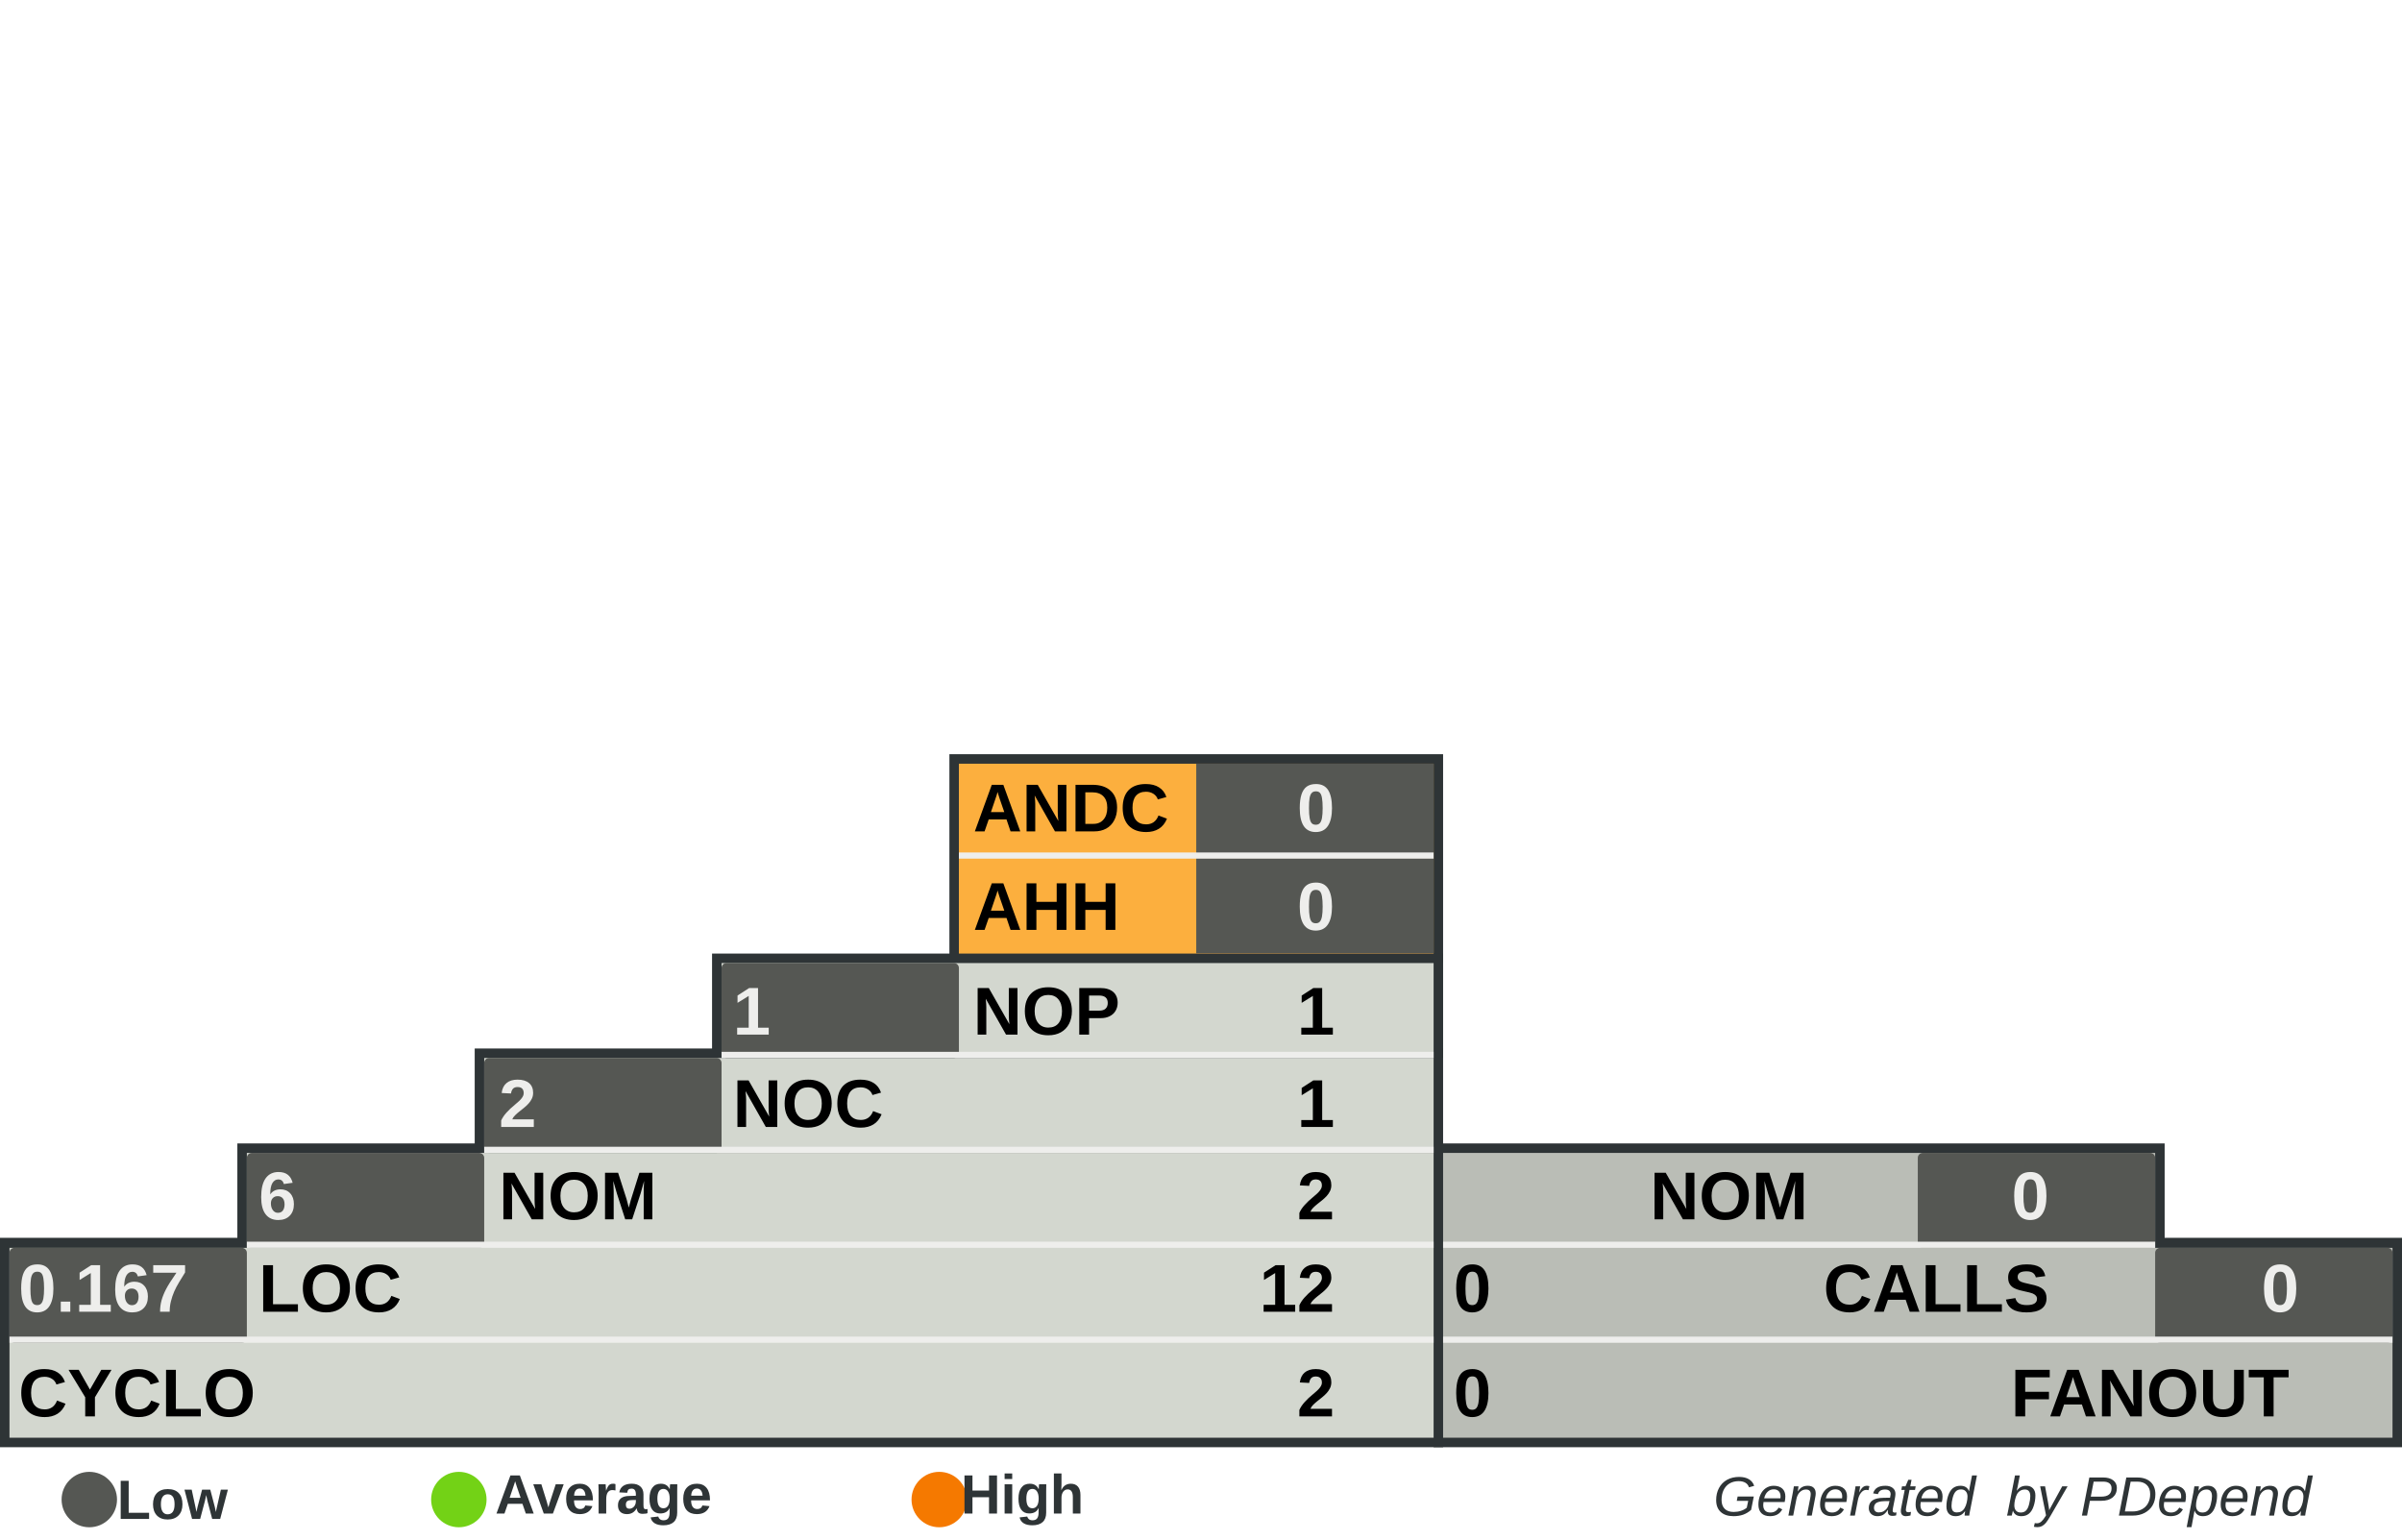
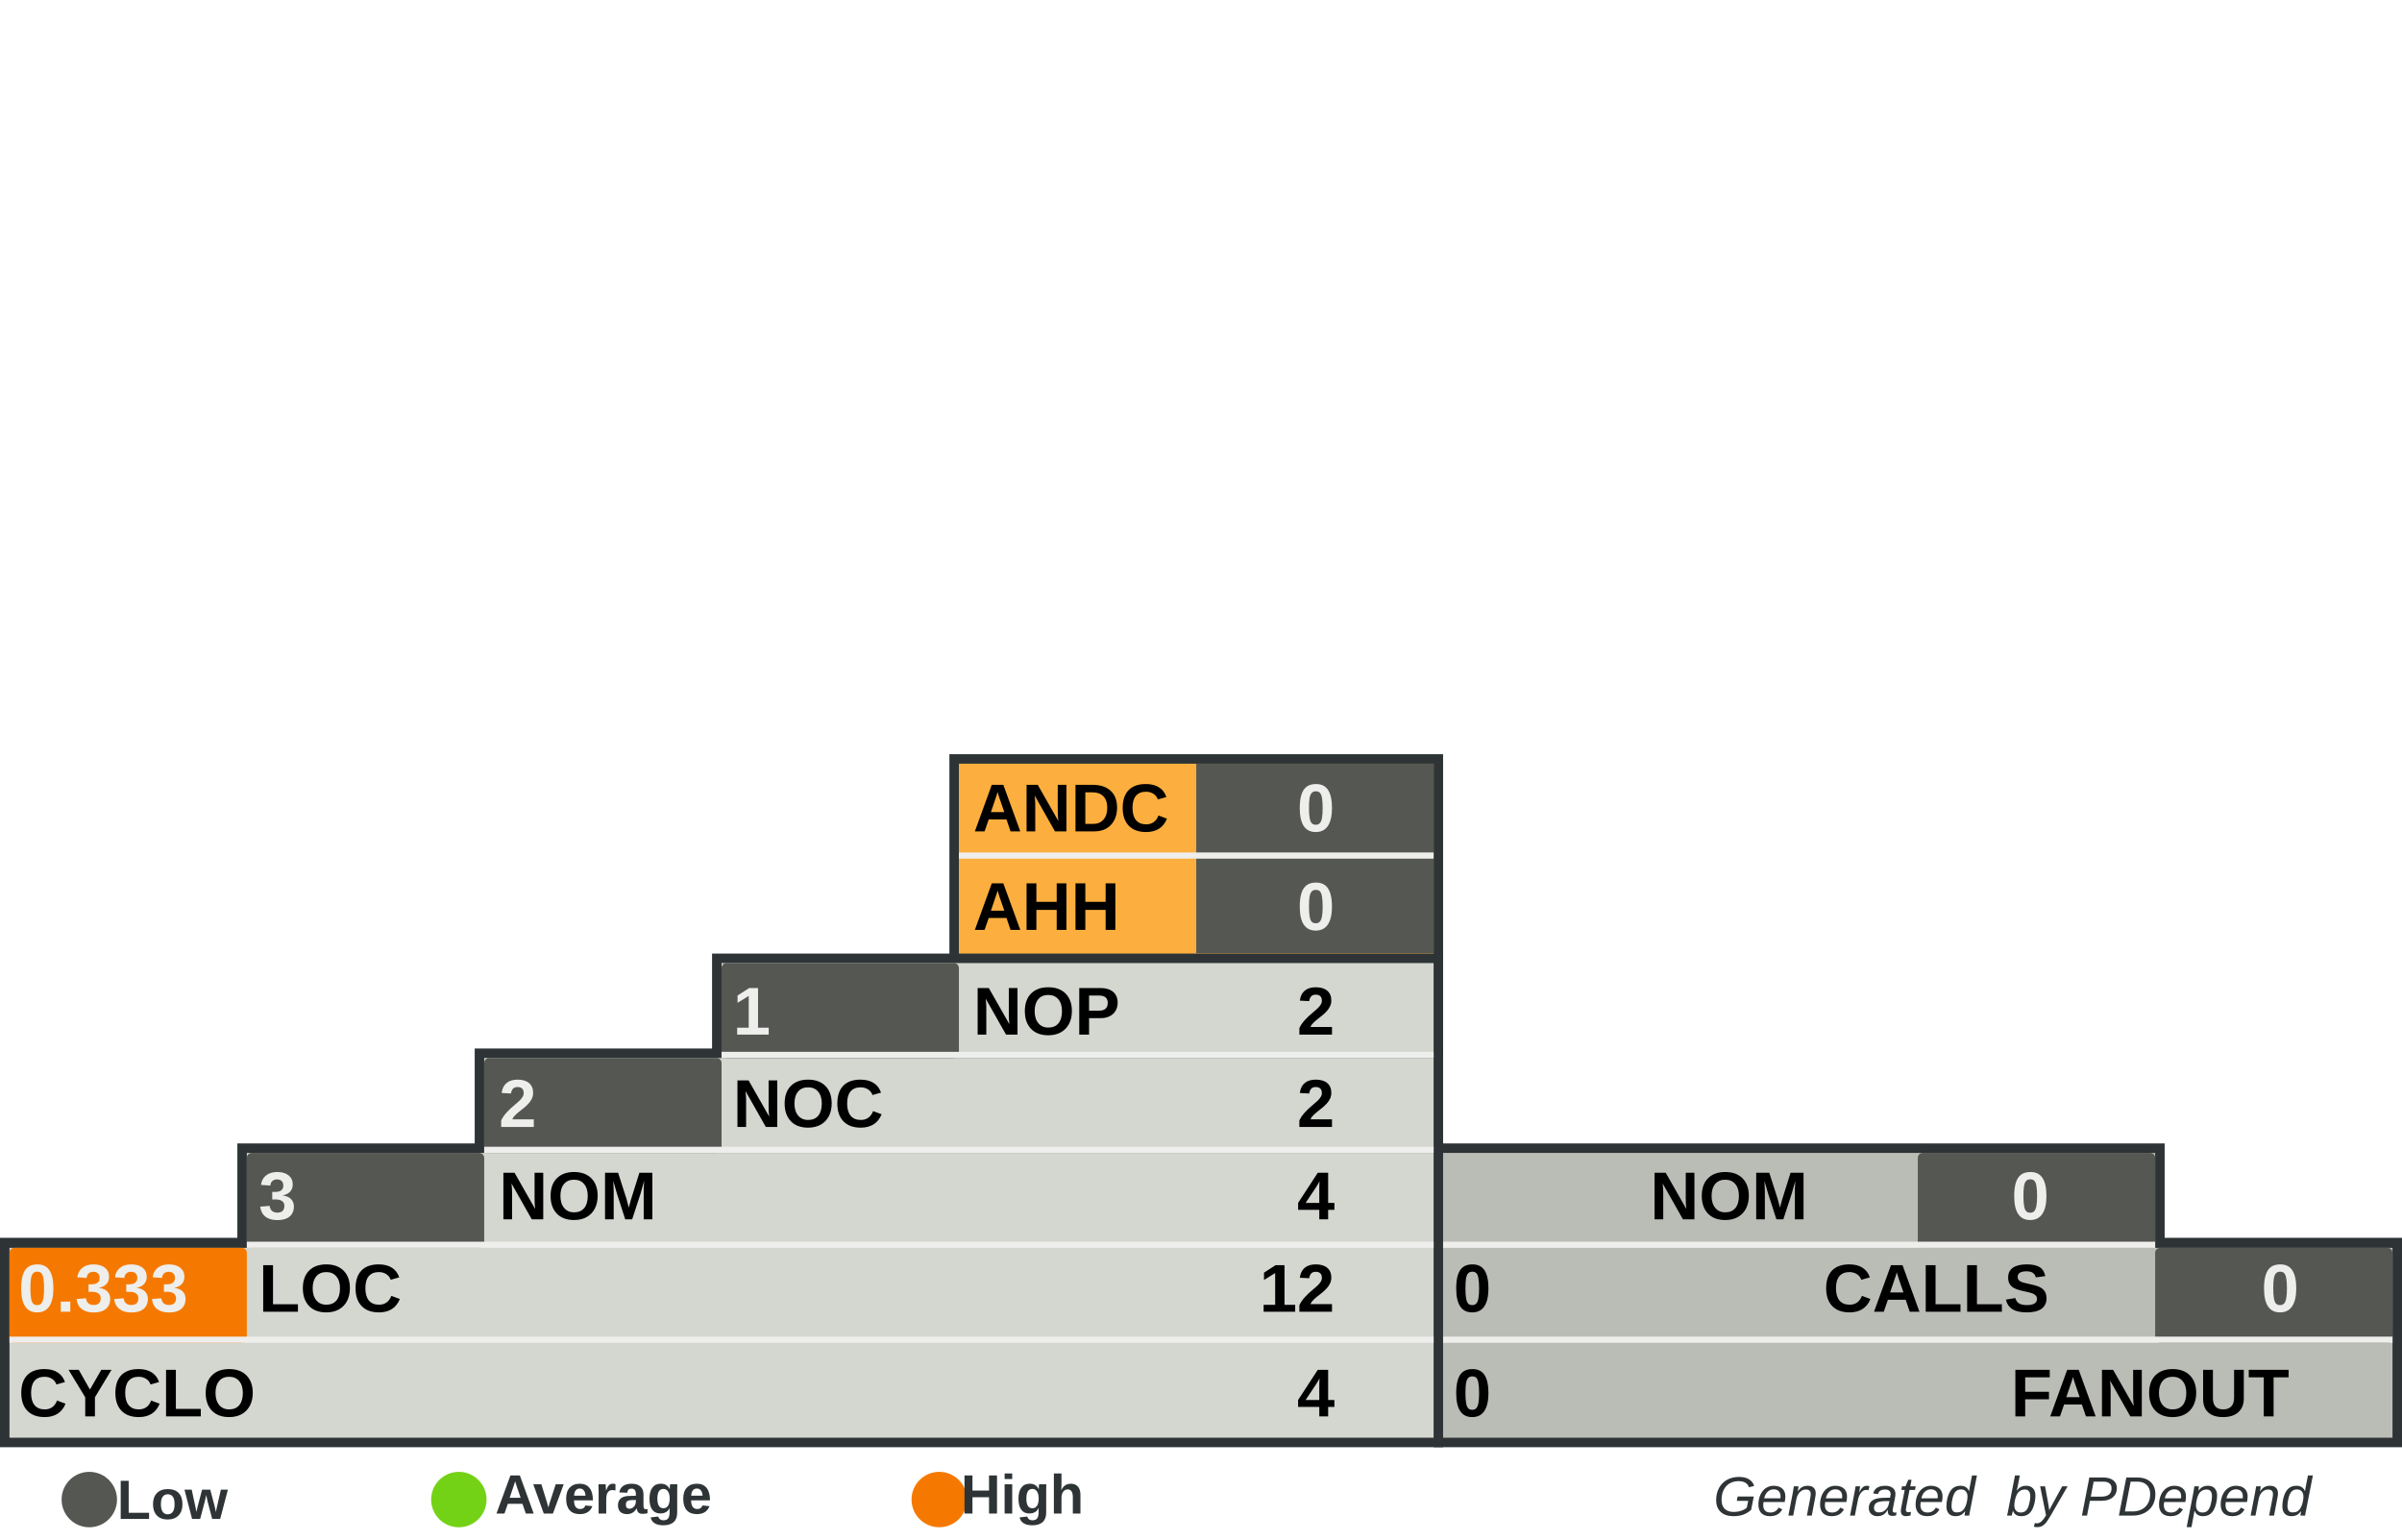
<svg xmlns="http://www.w3.org/2000/svg" width="390" height="250" id="svg5110" version="1.0">
  <defs id="defs5112">
    </defs>
  <g id="layer1">
    <rect style="fill:#555753" width="0" height="0" x="0" y="0" rx="0" ry="0" id="rect8982" xml:id="threshold.low" />
    <rect style="fill:#73d216" width="0" height="0" x="0" y="0" rx="0" ry="0" id="rect8983" xml:id="threshold.average" />
    <rect style="fill:#f57900" width="0" height="0" x="0" y="0" rx="0" ry="0" id="rect2834" xml:id="threshold.high" />
    <rect style="opacity:1;fill:#2e3436;fill-opacity:1;stroke:none;stroke-width:1;stroke-miterlimit:4;stroke-dasharray:none;stroke-opacity:1" id="rect4954" width="118.696" height="16.957" x="232.767" y="185.672" rx="2.978" ry="0" />
    <rect style="opacity:1;fill:#2e3436;fill-opacity:1;stroke:none;stroke-width:1;stroke-miterlimit:4;stroke-dasharray:none;stroke-opacity:1" id="rect4956" width="157.233" height="34" x="232.767" y="201" rx="3.945" ry="0" />
    <rect style="opacity:1;fill:#2e3436;fill-opacity:1;stroke:none;stroke-width:1;stroke-miterlimit:4;stroke-dasharray:none;stroke-opacity:1" id="rect4958" width="80.158" height="33.913" x="154.15" y="122.47" rx="2.011" ry="0" />
    <rect style="opacity:1;fill:#2e3436;fill-opacity:1;stroke:none;stroke-width:1;stroke-miterlimit:4;stroke-dasharray:none;stroke-opacity:1" id="rect4960" width="234.308" height="34" x="0" y="201" rx="5.879" ry="0" />
    <rect style="opacity:1;fill:#2e3436;fill-opacity:1;stroke:none;stroke-width:1;stroke-miterlimit:4;stroke-dasharray:none;stroke-opacity:1" id="rect4962" width="195.771" height="16.957" x="38.538" y="185.672" rx="4.912" ry="0" />
    <rect style="opacity:1;fill:#2e3436;fill-opacity:1;stroke:none;stroke-width:1;stroke-miterlimit:4;stroke-dasharray:none;stroke-opacity:1" id="rect4964" width="157.233" height="16.957" x="77.075" y="170.257" rx="3.945" ry="0" />
    <rect style="opacity:1;fill:#2e3436;fill-opacity:1;stroke:none;stroke-width:1;stroke-miterlimit:4;stroke-dasharray:none;stroke-opacity:1" id="rect4966" width="118.696" height="16.957" x="115.613" y="154.842" rx="2.978" ry="0" />
    <rect style="opacity:1;fill:#d3d7cf;fill-opacity:1;stroke:none;stroke-width:1;stroke-miterlimit:4;stroke-dasharray:none;stroke-opacity:1" id="rect4968" width="231.225" height="30.83" x="1.542" y="202.628" rx="5.801" ry="0" />
    <rect style="opacity:1;fill:#d3d7cf;fill-opacity:1;stroke:none;stroke-width:1;stroke-miterlimit:4;stroke-dasharray:none;stroke-opacity:1" id="rect4970" width="192.688" height="15.415" x="40.079" y="187.214" rx="4.834" ry="0" />
    <rect style="opacity:1;fill:#d3d7cf;fill-opacity:1;stroke:none;stroke-width:1;stroke-miterlimit:4;stroke-dasharray:none;stroke-opacity:1" id="rect4972" width="154.15" height="15.415" x="78.617" y="171.798" rx="3.868" ry="0" />
    <rect style="opacity:1;fill:#d3d7cf;fill-opacity:1;stroke:none;stroke-width:1;stroke-miterlimit:4;stroke-dasharray:none;stroke-opacity:1" id="rect4974" width="115.613" height="15.415" x="117.154" y="156.383" rx="2.901" ry="0" />
    <rect style="opacity:1;fill:#fcaf3e;fill-opacity:1;stroke:none;stroke-width:1;stroke-miterlimit:4;stroke-dasharray:none;stroke-opacity:1" id="rect4976" width="77.075" height="30.83" x="155.692" y="124.012" rx="1.934" ry="0" />
    <rect style="opacity:1;fill:#babdb6;fill-opacity:1;stroke:none;stroke-width:1;stroke-miterlimit:4;stroke-dasharray:none;stroke-opacity:1" id="rect4978" width="154.15" height="30.83" x="234.308" y="202.628" rx="3.868" ry="0" />
    <rect style="opacity:1;fill:#babdb6;fill-opacity:1;stroke:none;stroke-width:1;stroke-miterlimit:4;stroke-dasharray:none;stroke-opacity:1" id="rect4980" width="115.613" height="15.415" x="234.308" y="187.213" rx="2.901" ry="0" />
    <rect style="opacity:1;fill:#555753;fill-opacity:1;stroke:none;stroke-width:1;stroke-miterlimit:4;stroke-dasharray:none;stroke-opacity:1" id="rect4982" xml:id="rect.andc" width="38.538" height="15.43" x="194.229" y="124.012" rx="0.967" ry="0" />
    <rect style="opacity:1;fill:#555753;fill-opacity:1;stroke:none;stroke-width:1;stroke-miterlimit:4;stroke-dasharray:none;stroke-opacity:1" id="rect2851" xml:id="rect.ahh" width="38.538" height="15.4" x="194.229" y="139.412" rx="0.967" ry="0" />
    <rect style="opacity:1;fill:#555753;fill-opacity:1;stroke:none;stroke-width:1;stroke-miterlimit:4;stroke-dasharray:none;stroke-opacity:1" id="rect4984" xml:id="rect.noc-nop" width="38.538" height="15.415" x="117.154" y="156.383" rx="0.806" />
    <rect style="opacity:1;fill:#555753;fill-opacity:1;stroke:none;stroke-width:1;stroke-miterlimit:4;stroke-dasharray:none;stroke-opacity:1" id="rect4986" xml:id="rect.nom-noc" width="38.538" height="15.415" x="78.617" y="171.798" rx="0.806" />
    <rect style="opacity:1;fill:#555753;fill-opacity:1;stroke:none;stroke-width:1;stroke-miterlimit:4;stroke-dasharray:none;stroke-opacity:1" id="rect4988" xml:id="rect.loc-nom" width="38.538" height="15.415" x="40.079" y="187.213" rx="0.806" />
-     <rect style="opacity:1;fill:#555753;fill-opacity:1;stroke:none;stroke-width:1;stroke-miterlimit:4;stroke-dasharray:none;stroke-opacity:1" id="rect4990" xml:id="rect.cyclo-loc" width="38.538" height="15.415" x="1.542" y="202.628" rx="0.806" />
+     <rect style="opacity:1;fill:#f57900;fill-opacity:1;stroke:none;stroke-width:1;stroke-miterlimit:4;stroke-dasharray:none;stroke-opacity:1" id="rect4990" xml:id="rect.cyclo-loc" width="38.538" height="15.415" x="1.542" y="202.628" rx="0.806" />
    <rect style="opacity:1;fill:#555753;fill-opacity:1;stroke:none;stroke-width:1;stroke-miterlimit:4;stroke-dasharray:none;stroke-opacity:1" id="rect4992" xml:id="rect.calls-nom" width="38.538" height="15.415" x="311.383" y="187.213" rx="0.806" />
    <rect style="opacity:1;fill:#555753;fill-opacity:1;stroke:none;stroke-width:1;stroke-miterlimit:4;stroke-dasharray:none;stroke-opacity:1" id="rect4994" xml:id="rect.fanout-calls" width="38.538" height="15.415" x="349.921" y="202.628" rx="0.806" />
    <rect style="opacity:1;fill:#eeeeec;fill-opacity:1;stroke:none;stroke-width:1;stroke-miterlimit:4;stroke-dasharray:none;stroke-opacity:1" id="rect4996" width="231.225" height="1" x="1.542" y="217.043" rx="5.801" ry="0" />
    <rect style="opacity:1;fill:#eeeeec;fill-opacity:1;stroke:none;stroke-width:1;stroke-miterlimit:4;stroke-dasharray:none;stroke-opacity:1" id="rect4998" width="192.688" height="1" x="40.079" y="201.628" rx="4.834" ry="0" />
    <rect style="opacity:1;fill:#eeeeec;fill-opacity:1;stroke:none;stroke-width:1;stroke-miterlimit:4;stroke-dasharray:none;stroke-opacity:1" id="rect5000" width="154.15" height="1" x="78.617" y="186.213" rx="3.868" ry="0" />
    <rect style="opacity:1;fill:#eeeeec;fill-opacity:1;stroke:none;stroke-width:1;stroke-miterlimit:4;stroke-dasharray:none;stroke-opacity:1" id="rect5002" width="115.613" height="1" x="117.154" y="170.798" rx="2.901" ry="0" />
    <rect style="opacity:1;fill:#eeeeec;fill-opacity:1;stroke:none;stroke-width:1;stroke-miterlimit:4;stroke-dasharray:none;stroke-opacity:1" id="rect5004" width="115.613" height="1" x="234.308" y="201.628" rx="2.901" ry="0" />
    <rect style="opacity:1;fill:#eeeeec;fill-opacity:1;stroke:none;stroke-width:1;stroke-miterlimit:4;stroke-dasharray:none;stroke-opacity:1" id="rect5006" width="154.15" height="1" x="234.308" y="217.043" rx="3.868" ry="0" />
    <rect style="opacity:1;fill:#eeeeec;fill-opacity:1;stroke:none;stroke-width:1;stroke-miterlimit:4;stroke-dasharray:none;stroke-opacity:1" id="rect5008" width="77.075" height="1" x="155.692" y="138.427" rx="1.934" ry="0" />
    <text xml:space="preserve" style="font-size:11px;font-style:normal;font-variant:normal;font-weight:bold;font-stretch:normal;fill:#000000;fill-opacity:1;stroke:none;stroke-width:1px;stroke-linecap:butt;stroke-linejoin:miter;stroke-opacity:1;font-family:Arial" x="158" y="135" title="Average Number of Derived Classes" id="text5010">
      <tspan title="Average Number of Derived Classes" id="tspan5012" x="158" y="135">ANDC</tspan>
    </text>
    <text xml:space="preserve" style="font-size:11px;font-style:normal;font-variant:normal;font-weight:bold;font-stretch:normal;fill:#000000;fill-opacity:1;stroke:none;stroke-width:1px;stroke-linecap:butt;stroke-linejoin:miter;stroke-opacity:1;font-family:Arial" x="158" y="151" title="Average Hierarchy Height" id="text5014">
      <tspan title="Average Hierarchy Height" id="tspan5016" x="158" y="151">AHH</tspan>
    </text>
    <text xml:space="preserve" style="font-size:11px;font-style:normal;font-variant:normal;font-weight:bold;font-stretch:normal;fill:#000000;fill-opacity:1;stroke:none;stroke-width:1px;stroke-linecap:butt;stroke-linejoin:miter;stroke-opacity:1;font-family:Arial" x="158" y="168" title="Number Of Packages" id="text5018">
      <tspan title="Number Of Packages" id="tspan5020" x="158" y="168">NOP</tspan>
    </text>
    <text xml:space="preserve" style="font-size:11px;font-style:normal;font-variant:normal;font-weight:bold;font-stretch:normal;fill:#000000;fill-opacity:1;stroke:none;stroke-width:1px;stroke-linecap:butt;stroke-linejoin:miter;stroke-opacity:1;font-family:Arial" x="119" y="183" id="text5022" title="Number Of Classes" transform="scale(0.9999985,1.000001)">
      <tspan title="Number Of Classes" id="tspan5024" x="119" y="183">NOC</tspan>
    </text>
    <text xml:space="preserve" style="font-size:11px;font-style:normal;font-variant:normal;font-weight:bold;font-stretch:normal;fill:#000000;fill-opacity:1;stroke:none;stroke-width:1px;stroke-linecap:butt;stroke-linejoin:miter;stroke-opacity:1;font-family:Arial" x="81" y="198" id="text5026" title="Number Of Methods (Methods+Functions)" transform="scale(0.9999985,1.000001)">
      <tspan title="Number Of Methods (Methods+Functions)" id="tspan5028" x="81" y="198">NOM</tspan>
    </text>
    <text xml:space="preserve" style="font-size:11px;font-style:normal;font-variant:normal;font-weight:bold;font-stretch:normal;fill:#000000;fill-opacity:1;stroke:none;stroke-width:1px;stroke-linecap:butt;stroke-linejoin:miter;stroke-opacity:1;font-family:Arial" x="42" y="213" id="text5030" title="Lines Of Code (Non Comment and Non Whitespace Lines)" transform="scale(0.9999985,1.000001)">
      <tspan title="Lines Of Code (Non Comment and Non Whitespace Lines)" id="tspan5032" x="42" y="213">LOC</tspan>
    </text>
    <text xml:space="preserve" style="font-size:11px;font-style:normal;font-variant:normal;font-weight:bold;font-stretch:normal;fill:#000000;fill-opacity:1;stroke:none;stroke-width:1px;stroke-linecap:butt;stroke-linejoin:miter;stroke-opacity:1;font-family:Arial" x="3" y="230" id="text5034" title="Cyclomatic Complexity" transform="scale(0.9999985,1.000001)">
      <tspan title="Cyclomatic Complexity" id="tspan5036" x="3" y="230">CYCLO</tspan>
    </text>
    <text xml:space="preserve" style="font-size:11px;font-style:normal;font-variant:normal;font-weight:bold;font-stretch:normal;text-align:end;text-anchor:end;fill:#000000;fill-opacity:1;stroke:none;stroke-width:1px;stroke-linecap:butt;stroke-linejoin:miter;stroke-opacity:1;font-family:Arial" x="308.858" y="198" id="text5038" title="Number Of Methods (Methods+Functions)" transform="scale(0.9999985,1.000001)">
      <tspan title="Number Of Methods (Methods+Functions)" id="tspan5040" x="308.858" y="198">NOM</tspan>
    </text>
    <text xml:space="preserve" style="font-size:11px;font-style:normal;font-variant:normal;font-weight:bold;font-stretch:normal;text-anchor:end;fill:#000000;fill-opacity:1;stroke:none;stroke-width:1px;stroke-linecap:butt;stroke-linejoin:miter;stroke-opacity:1;font-family:Arial" x="348" y="213" id="text5042" title="Number of Operation Calls" transform="scale(0.9999985,1.000001)">
      <tspan title="Number of Operation Calls" id="tspan5044" x="348" y="213">CALLS</tspan>
    </text>
    <text xml:space="preserve" style="font-size:11px;font-style:normal;font-variant:normal;font-weight:bold;font-stretch:normal;text-anchor:end;fill:#000000;fill-opacity:1;stroke:none;stroke-width:1px;stroke-linecap:butt;stroke-linejoin:miter;stroke-opacity:1;font-family:Arial" x="387" y="230" id="text5046" title="Number of Called Classes" transform="scale(0.9999985,1.000001)">
      <tspan title="Number of Called Classes" id="tspan5048" x="387" y="230">FANOUT</tspan>
    </text>
    <text xml:space="preserve" style="font-size:11px;font-style:normal;font-variant:normal;font-weight:bold;font-stretch:normal;fill:#000000;fill-opacity:1;stroke:none;stroke-width:1px;stroke-linecap:butt;stroke-linejoin:miter;stroke-opacity:1;font-family:Arial" title="Number of Called Classes" x="236" y="230" id="text5050" transform="scale(0.9999985,1.000001)">
      <tspan title="Number of Called Classes" id="tspan5052" xml:id="pdepend.fanout" x="236" y="230">0</tspan>
    </text>
    <text xml:space="preserve" style="font-size:11px;font-style:normal;font-variant:normal;font-weight:bold;font-stretch:normal;fill:#000000;fill-opacity:1;stroke:none;stroke-width:1px;stroke-linecap:butt;stroke-linejoin:miter;stroke-opacity:1;font-family:Arial" title="Number of Operation Calls" x="236" y="213" id="text5054" transform="scale(0.9999985,1.000001)">
      <tspan title="Number of Operation Calls" id="tspan5056" xml:id="pdepend.calls" x="236" y="213">0</tspan>
    </text>
    <text xml:space="preserve" style="font-size:11px;font-style:normal;font-variant:normal;font-weight:bold;font-stretch:normal;text-anchor:end;fill:#000000;fill-opacity:1;stroke:none;stroke-width:1px;stroke-linecap:butt;stroke-linejoin:miter;stroke-opacity:1;font-family:Arial" title="Cyclomatic Complexity" x="232" y="230" id="text5058" transform="scale(0.9999985,1.000001)">
-       <tspan title="Cyclomatic Complexity" id="tspan5060" xml:id="pdepend.cyclo" x="232" y="230">2</tspan>
+       <tspan title="Cyclomatic Complexity" id="tspan5060" xml:id="pdepend.cyclo" x="232" y="230">4</tspan>
    </text>
    <text xml:space="preserve" style="font-size:11px;font-style:normal;font-variant:normal;font-weight:bold;font-stretch:normal;text-anchor:end;fill:#000000;fill-opacity:1;stroke:none;stroke-width:1px;stroke-linecap:butt;stroke-linejoin:miter;stroke-opacity:1;font-family:Arial" title="Lines Of Code (Non Comment and Non Whitespace Lines)" x="232" y="213" id="text5062" transform="scale(0.9999985,1.000001)">
      <tspan xml:id="pdepend.loc" title="Lines Of Code (Non Comment and Non Whitespace Lines)" id="tspan5064" x="232" y="213">12</tspan>
    </text>
    <text xml:space="preserve" style="font-size:11px;font-style:normal;font-variant:normal;font-weight:bold;font-stretch:normal;text-anchor:end;fill:#000000;fill-opacity:1;stroke:none;stroke-width:1px;stroke-linecap:butt;stroke-linejoin:miter;stroke-opacity:1;font-family:Arial" title="Number Of Methods (Methods+Functions)" x="232" y="198" id="text5066" transform="scale(0.9999985,1.000001)">
-       <tspan title="Number Of Methods (Methods+Functions)" id="tspan5068" xml:id="pdepend.nom" x="232" y="198">2</tspan>
+       <tspan title="Number Of Methods (Methods+Functions)" id="tspan5068" xml:id="pdepend.nom" x="232" y="198">4</tspan>
    </text>
    <text xml:space="preserve" style="font-size:11px;font-style:normal;font-variant:normal;font-weight:bold;font-stretch:normal;text-anchor:end;fill:#000000;fill-opacity:1;stroke:none;stroke-width:1px;stroke-linecap:butt;stroke-linejoin:miter;stroke-opacity:1;font-family:Arial" title="Number Of Packages" x="232" y="168" id="text5070" transform="scale(0.9999985,1.000001)">
-       <tspan title="Number Of Packages" id="tspan5072" xml:id="pdepend.nop" x="232" y="168">1</tspan>
+       <tspan title="Number Of Packages" id="tspan5072" xml:id="pdepend.nop" x="232" y="168">2</tspan>
    </text>
    <text xml:space="preserve" style="font-size:11px;font-style:normal;font-variant:normal;font-weight:bold;font-stretch:normal;text-anchor:end;fill:#000000;fill-opacity:1;stroke:none;stroke-width:1px;stroke-linecap:butt;stroke-linejoin:miter;stroke-opacity:1;font-family:Arial" title="Number Of Classes" x="232" y="183" id="text5074" transform="scale(0.9999985,1.000001)">
-       <tspan title="Number Of Classes" id="tspan5076" xml:id="pdepend.noc" x="232" y="183">1</tspan>
+       <tspan title="Number Of Classes" id="tspan5076" xml:id="pdepend.noc" x="232" y="183">2</tspan>
    </text>
    <text xml:space="preserve" style="font-size:11px;font-style:normal;font-variant:normal;font-weight:bold;font-stretch:normal;text-anchor:end;fill:#eeeeec;fill-opacity:1;stroke:none;stroke-width:1px;stroke-linecap:butt;stroke-linejoin:miter;stroke-opacity:1;font-family:Arial" title="Average Number of Derived Classes" x="232" y="135" id="text5078" transform="scale(0.9999985,1.000001)">
      <tspan title="Average Number of Derived Classes" id="tspan5080" xml:id="pdepend.andc" x="232" y="135">0</tspan>
    </text>
    <text xml:space="preserve" style="font-size:11px;font-style:normal;font-variant:normal;font-weight:bold;font-stretch:normal;text-anchor:end;fill:#eeeeec;fill-opacity:1;stroke:none;stroke-width:1px;stroke-linecap:butt;stroke-linejoin:miter;stroke-opacity:1;font-family:Arial" title="Average Hierarchy Height" x="232" y="151" id="text5082" transform="scale(0.9999985,1.000001)">
      <tspan title="Average Hierarchy Height" id="tspan5084" xml:id="pdepend.ahh" x="232" y="151">0</tspan>
    </text>
    <text xml:space="preserve" style="font-size:11px;font-style:normal;font-variant:normal;font-weight:bold;font-stretch:normal;fill:#eeeeec;fill-opacity:1;stroke:none;stroke-width:1px;stroke-linecap:butt;stroke-linejoin:miter;stroke-opacity:1;font-family:Arial" title="Ratio: Number of Classes / Number of Packages" x="119" y="168" id="text5086" transform="scale(0.9999985,1.000001)">
      <tspan title="Ratio: Number of Classes / Number of Packages" id="tspan5088" xml:id="pdepend.noc-nop" x="119" y="168">1</tspan>
    </text>
    <text xml:space="preserve" style="font-size:11px;font-style:normal;font-variant:normal;font-weight:bold;font-stretch:normal;fill:#eeeeec;fill-opacity:1;stroke:none;stroke-width:1px;stroke-linecap:butt;stroke-linejoin:miter;stroke-opacity:1;font-family:Arial" title="Ratio: Number of Methods / Number of Classes" x="81" y="183" id="text5090" transform="scale(0.9999985,1.000001)">
      <tspan title="Ratio: Number of Methods / Number of Classes" id="tspan5092" xml:id="pdepend.nom-noc" x="81" y="183">2</tspan>
    </text>
    <text xml:space="preserve" style="font-size:11px;font-style:normal;font-variant:normal;font-weight:bold;font-stretch:normal;fill:#eeeeec;fill-opacity:1;stroke:none;stroke-width:1px;stroke-linecap:butt;stroke-linejoin:miter;stroke-opacity:1;font-family:Arial" title="Ratio: Lines of Code / Number of Methods" x="42" y="198" id="text5094" transform="scale(0.9999985,1.000001)">
-       <tspan title="Ratio: Lines of Code / Number of Methods" id="tspan5096" xml:id="pdepend.loc-nom" x="42" y="198">6</tspan>
+       <tspan title="Ratio: Lines of Code / Number of Methods" id="tspan5096" xml:id="pdepend.loc-nom" x="42" y="198">3</tspan>
    </text>
    <text xml:space="preserve" style="font-size:11px;font-style:normal;font-variant:normal;font-weight:bold;font-stretch:normal;fill:#eeeeec;fill-opacity:1;stroke:none;stroke-width:1px;stroke-linecap:butt;stroke-linejoin:miter;stroke-opacity:1;font-family:Arial" title="Ratio: Cyclomatic Complexity / Lines of Code" x="3" y="213" id="text5098" transform="scale(0.9999985,1.000001)">
-       <tspan title="Ratio: Cyclomatic Complexity / Lines of Code" id="tspan5100" xml:id="pdepend.cyclo-loc" x="3" y="213">0.167</tspan>
+       <tspan title="Ratio: Cyclomatic Complexity / Lines of Code" id="tspan5100" xml:id="pdepend.cyclo-loc" x="3" y="213">0.333</tspan>
    </text>
    <text xml:space="preserve" style="font-size:11px;font-style:normal;font-variant:normal;font-weight:bold;font-stretch:normal;text-anchor:end;fill:#eeeeec;fill-opacity:1;stroke:none;stroke-width:1px;stroke-linecap:butt;stroke-linejoin:miter;stroke-opacity:1;font-family:Arial" title="Ratio: Number of Called Classes(FANOUT) / Number of Operation Calls" x="388.563" y="213" id="text5102" transform="scale(0.9999985,1.000001)">
      <tspan title="Ratio: Number of Called Classes(FANOUT) / Number of Operation Calls" id="tspan5104" xml:id="pdepend.fanout-calls" x="388.563" y="213">0</tspan>
    </text>
    <text xml:space="preserve" style="font-size:11px;font-style:normal;font-variant:normal;font-weight:bold;font-stretch:normal;text-anchor:end;fill:#eeeeec;fill-opacity:1;stroke:none;stroke-width:1px;stroke-linecap:butt;stroke-linejoin:miter;stroke-opacity:1;font-family:Arial" title="Ratio: Number of Operation Calls / Number of Methods (Methods+Functions)" x="348" y="198" id="text5106" transform="scale(0.9999985,1.000001)">
      <tspan title="Ratio: Number of Operation Calls / Number of Methods (Methods+Functions)" id="tspan5108" xml:id="pdepend.calls-nom" x="348" y="198">0</tspan>
    </text>
    <text xml:space="preserve" style="font-size:8px;font-style:normal;font-variant:normal;font-weight:bold;font-stretch:normal;text-align:end;text-anchor:end;fill:#2e3436;fill-opacity:1;stroke:none;stroke-width:1px;stroke-linecap:butt;stroke-linejoin:miter;stroke-opacity:1;font-family:Arial" x="386.395" y="246.106" id="text2692">
      <tspan id="tspan2694" x="386.395" y="246.106" style="font-size:9px;font-style:italic;font-variant:normal;font-weight:normal;font-stretch:normal;text-align:end;text-anchor:end;fill:#2e3436;font-family:Arial;">Generated  by PDepend</tspan>
    </text>
    <path style="opacity:1;fill:#555753;fill-opacity:1;stroke:none;stroke-width:1;stroke-miterlimit:4;stroke-dasharray:none;stroke-opacity:1" id="path3780" d="M 65.333,285.667 A 12,10.333 0 1 1 41.333,285.667 A 12,10.333 0 1 1 65.333,285.667 z" transform="matrix(0.375,0,0,0.4354839,-5.5,119.0968)" />
    <text xml:space="preserve" style="font-size:8px;font-style:normal;font-weight:bold;text-align:center;text-anchor:middle;fill:#2e3436;fill-opacity:1;stroke:none;stroke-width:1px;stroke-linecap:butt;stroke-linejoin:miter;stroke-opacity:1;font-family:URW Chancery L;" x="32.387" y="246.642" id="text3782">
      <tspan id="tspan3784" x="32.387" y="246.642" style="font-size:9px;font-style:normal;font-variant:normal;font-weight:bold;font-stretch:normal;fill:#2e3436;font-family:Arial;">Low</tspan>
    </text>
    <path style="opacity:1;fill:#73d216;fill-opacity:1;stroke:none;stroke-width:1;stroke-miterlimit:4;stroke-dasharray:none;stroke-opacity:1" id="path3786" d="M 65.333,285.667 A 12,10.333 0 1 1 41.333,285.667 A 12,10.333 0 1 1 65.333,285.667 z" transform="matrix(0.375,0,0,0.4354839,54.5,119.0968)" />
    <text xml:space="preserve" style="font-size:8px;font-style:normal;font-weight:bold;text-align:center;text-anchor:middle;fill:#2e3436;fill-opacity:1;stroke:none;stroke-width:1px;stroke-linecap:butt;stroke-linejoin:miter;stroke-opacity:1;font-family:URW Chancery L;" x="102.387" y="245.774" id="text3788">
      <tspan id="tspan3790" x="102.387" y="245.774" style="font-size:9px;font-style:normal;font-variant:normal;font-weight:bold;font-stretch:normal;fill:#2e3436;font-family:Arial;">Average</tspan>
    </text>
    <path style="opacity:1;fill:#f57900;fill-opacity:1;stroke:none;stroke-width:1;stroke-miterlimit:4;stroke-dasharray:none;stroke-opacity:1" id="path3792" d="M 65.333,285.667 A 12,10.333 0 1 1 41.333,285.667 A 12,10.333 0 1 1 65.333,285.667 z" transform="matrix(0.375,0,0,0.4354839,132.5,119.0968)" />
    <text xml:space="preserve" style="font-size:8px;font-style:normal;font-weight:bold;text-align:center;text-anchor:middle;fill:#2e3436;fill-opacity:1;stroke:none;stroke-width:1px;stroke-linecap:butt;stroke-linejoin:miter;stroke-opacity:1;font-family:URW Chancery L;" x="170.387" y="245.774" id="text3794">
      <tspan id="tspan3796" x="170.387" y="245.774" style="font-size:9px;font-style:normal;font-variant:normal;font-weight:bold;font-stretch:normal;fill:#2e3436;font-family:Arial;">High</tspan>
    </text>
  </g>
</svg>
